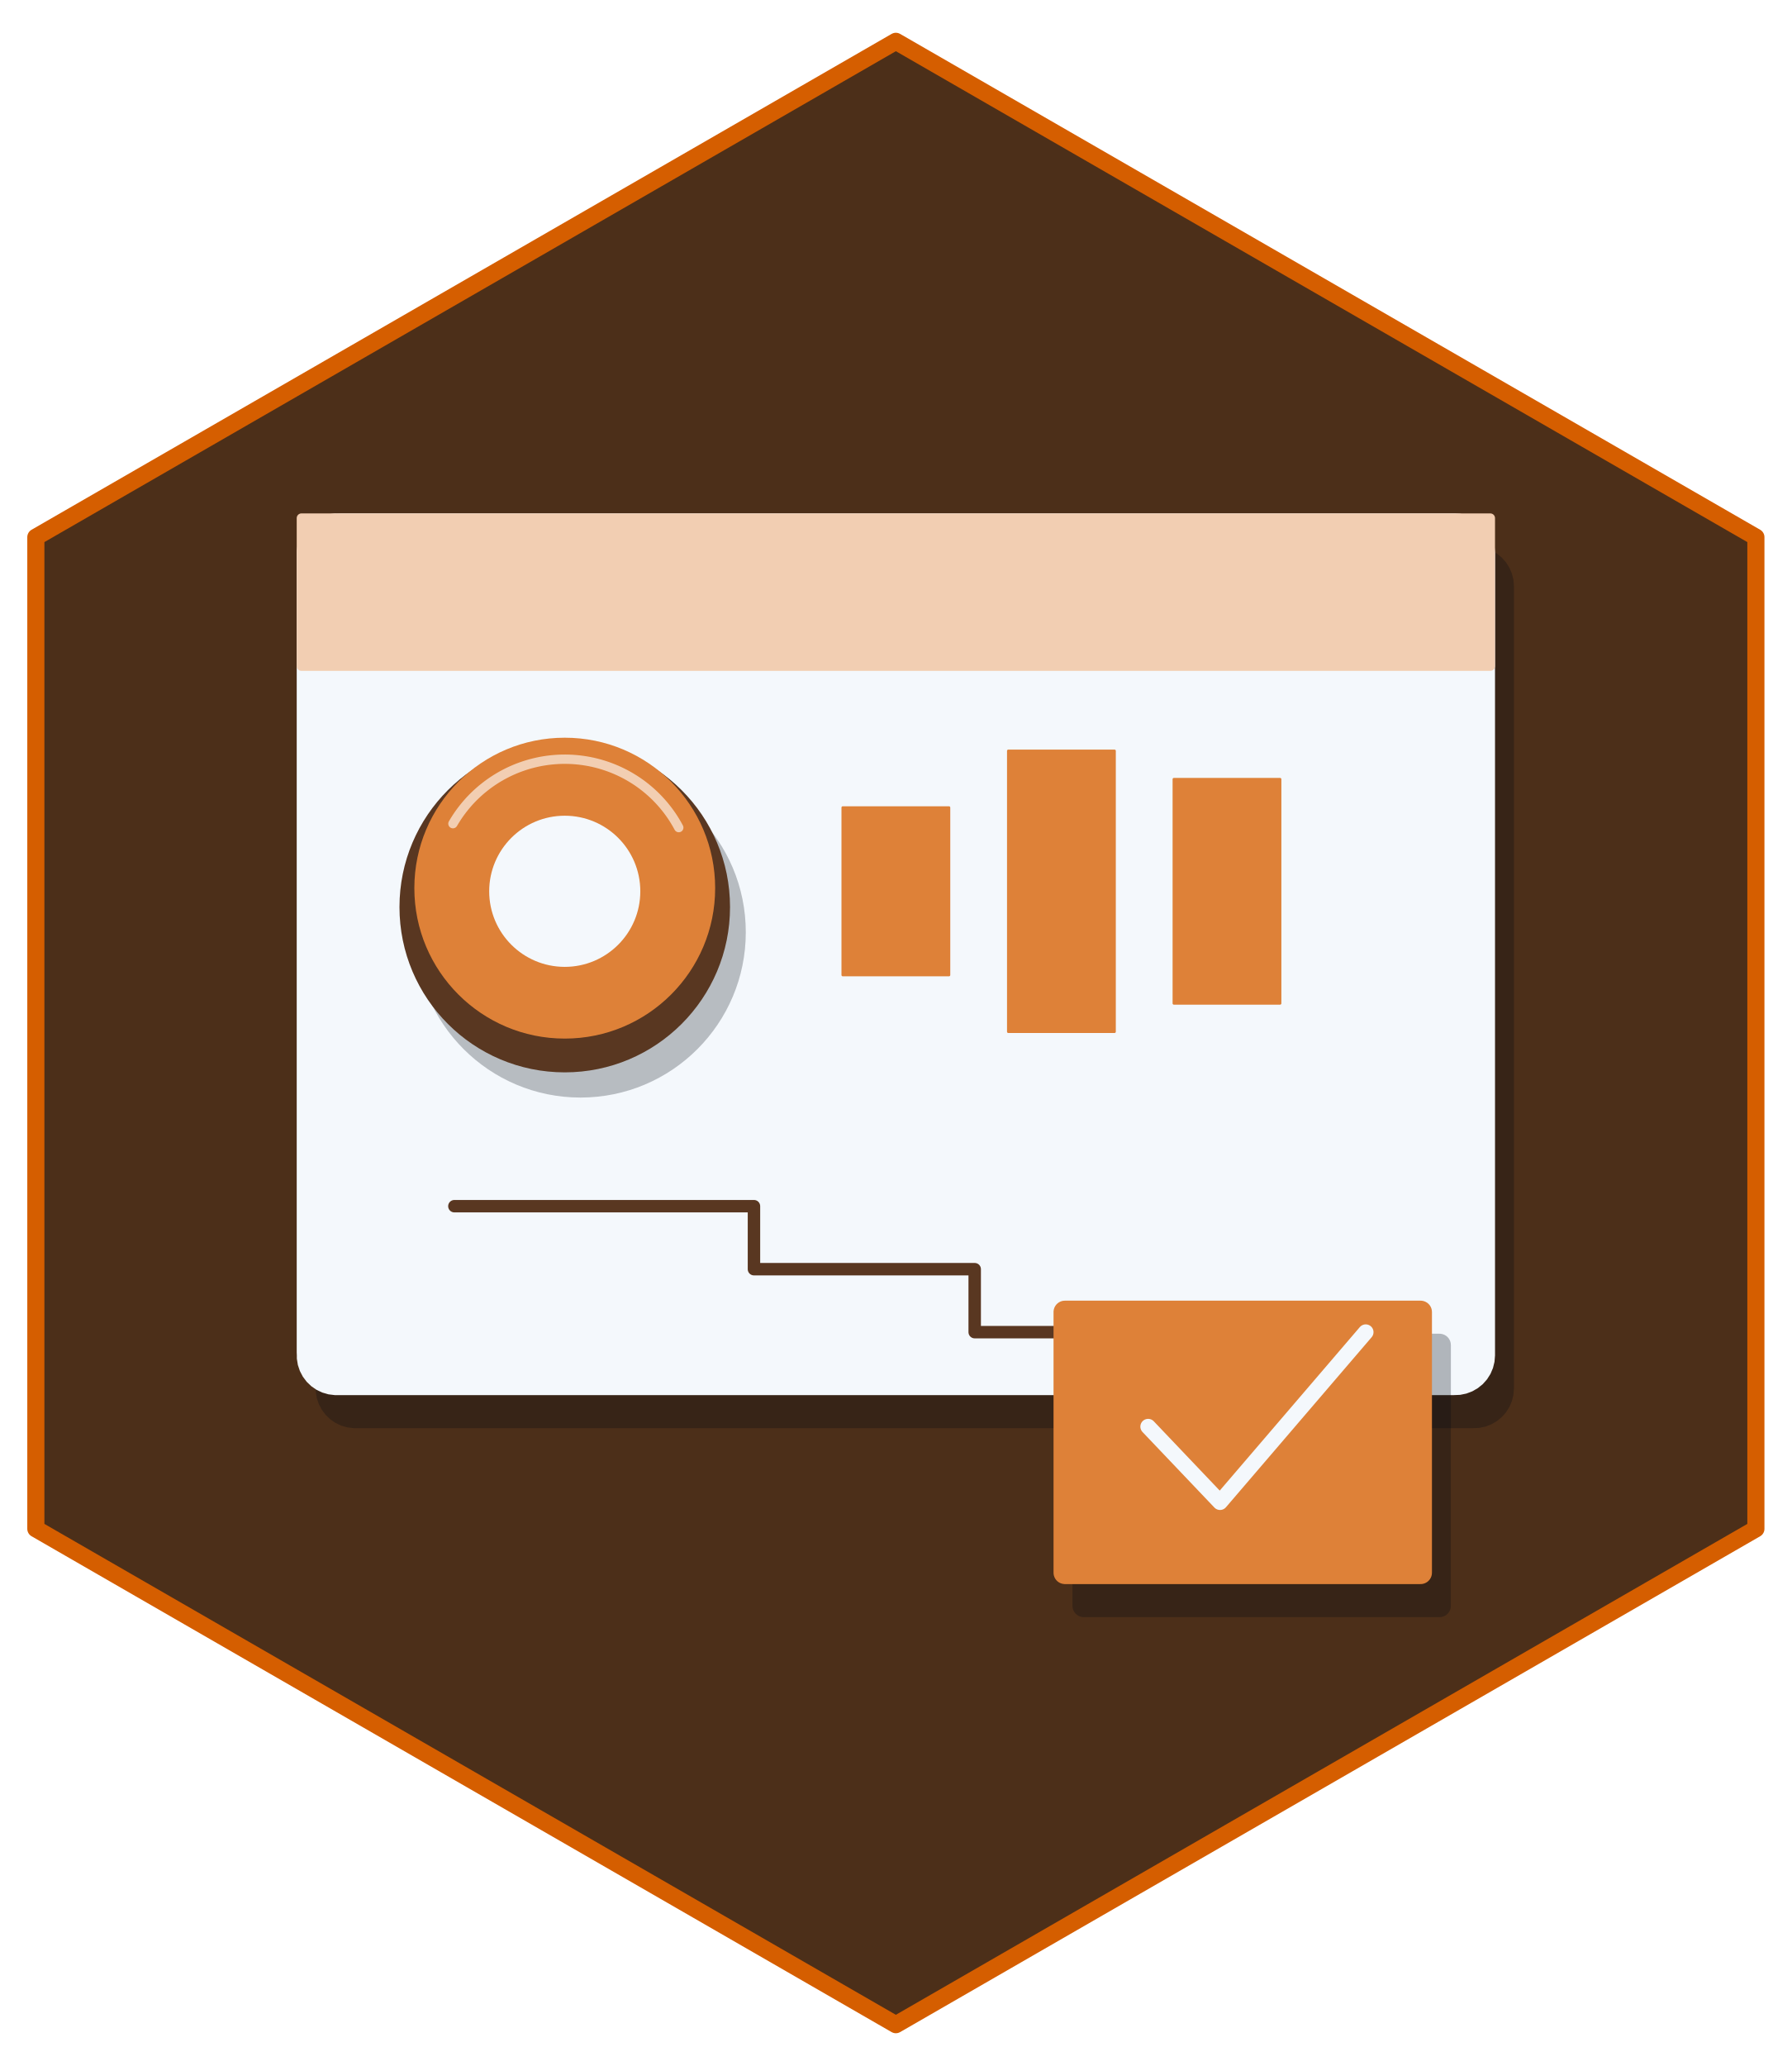
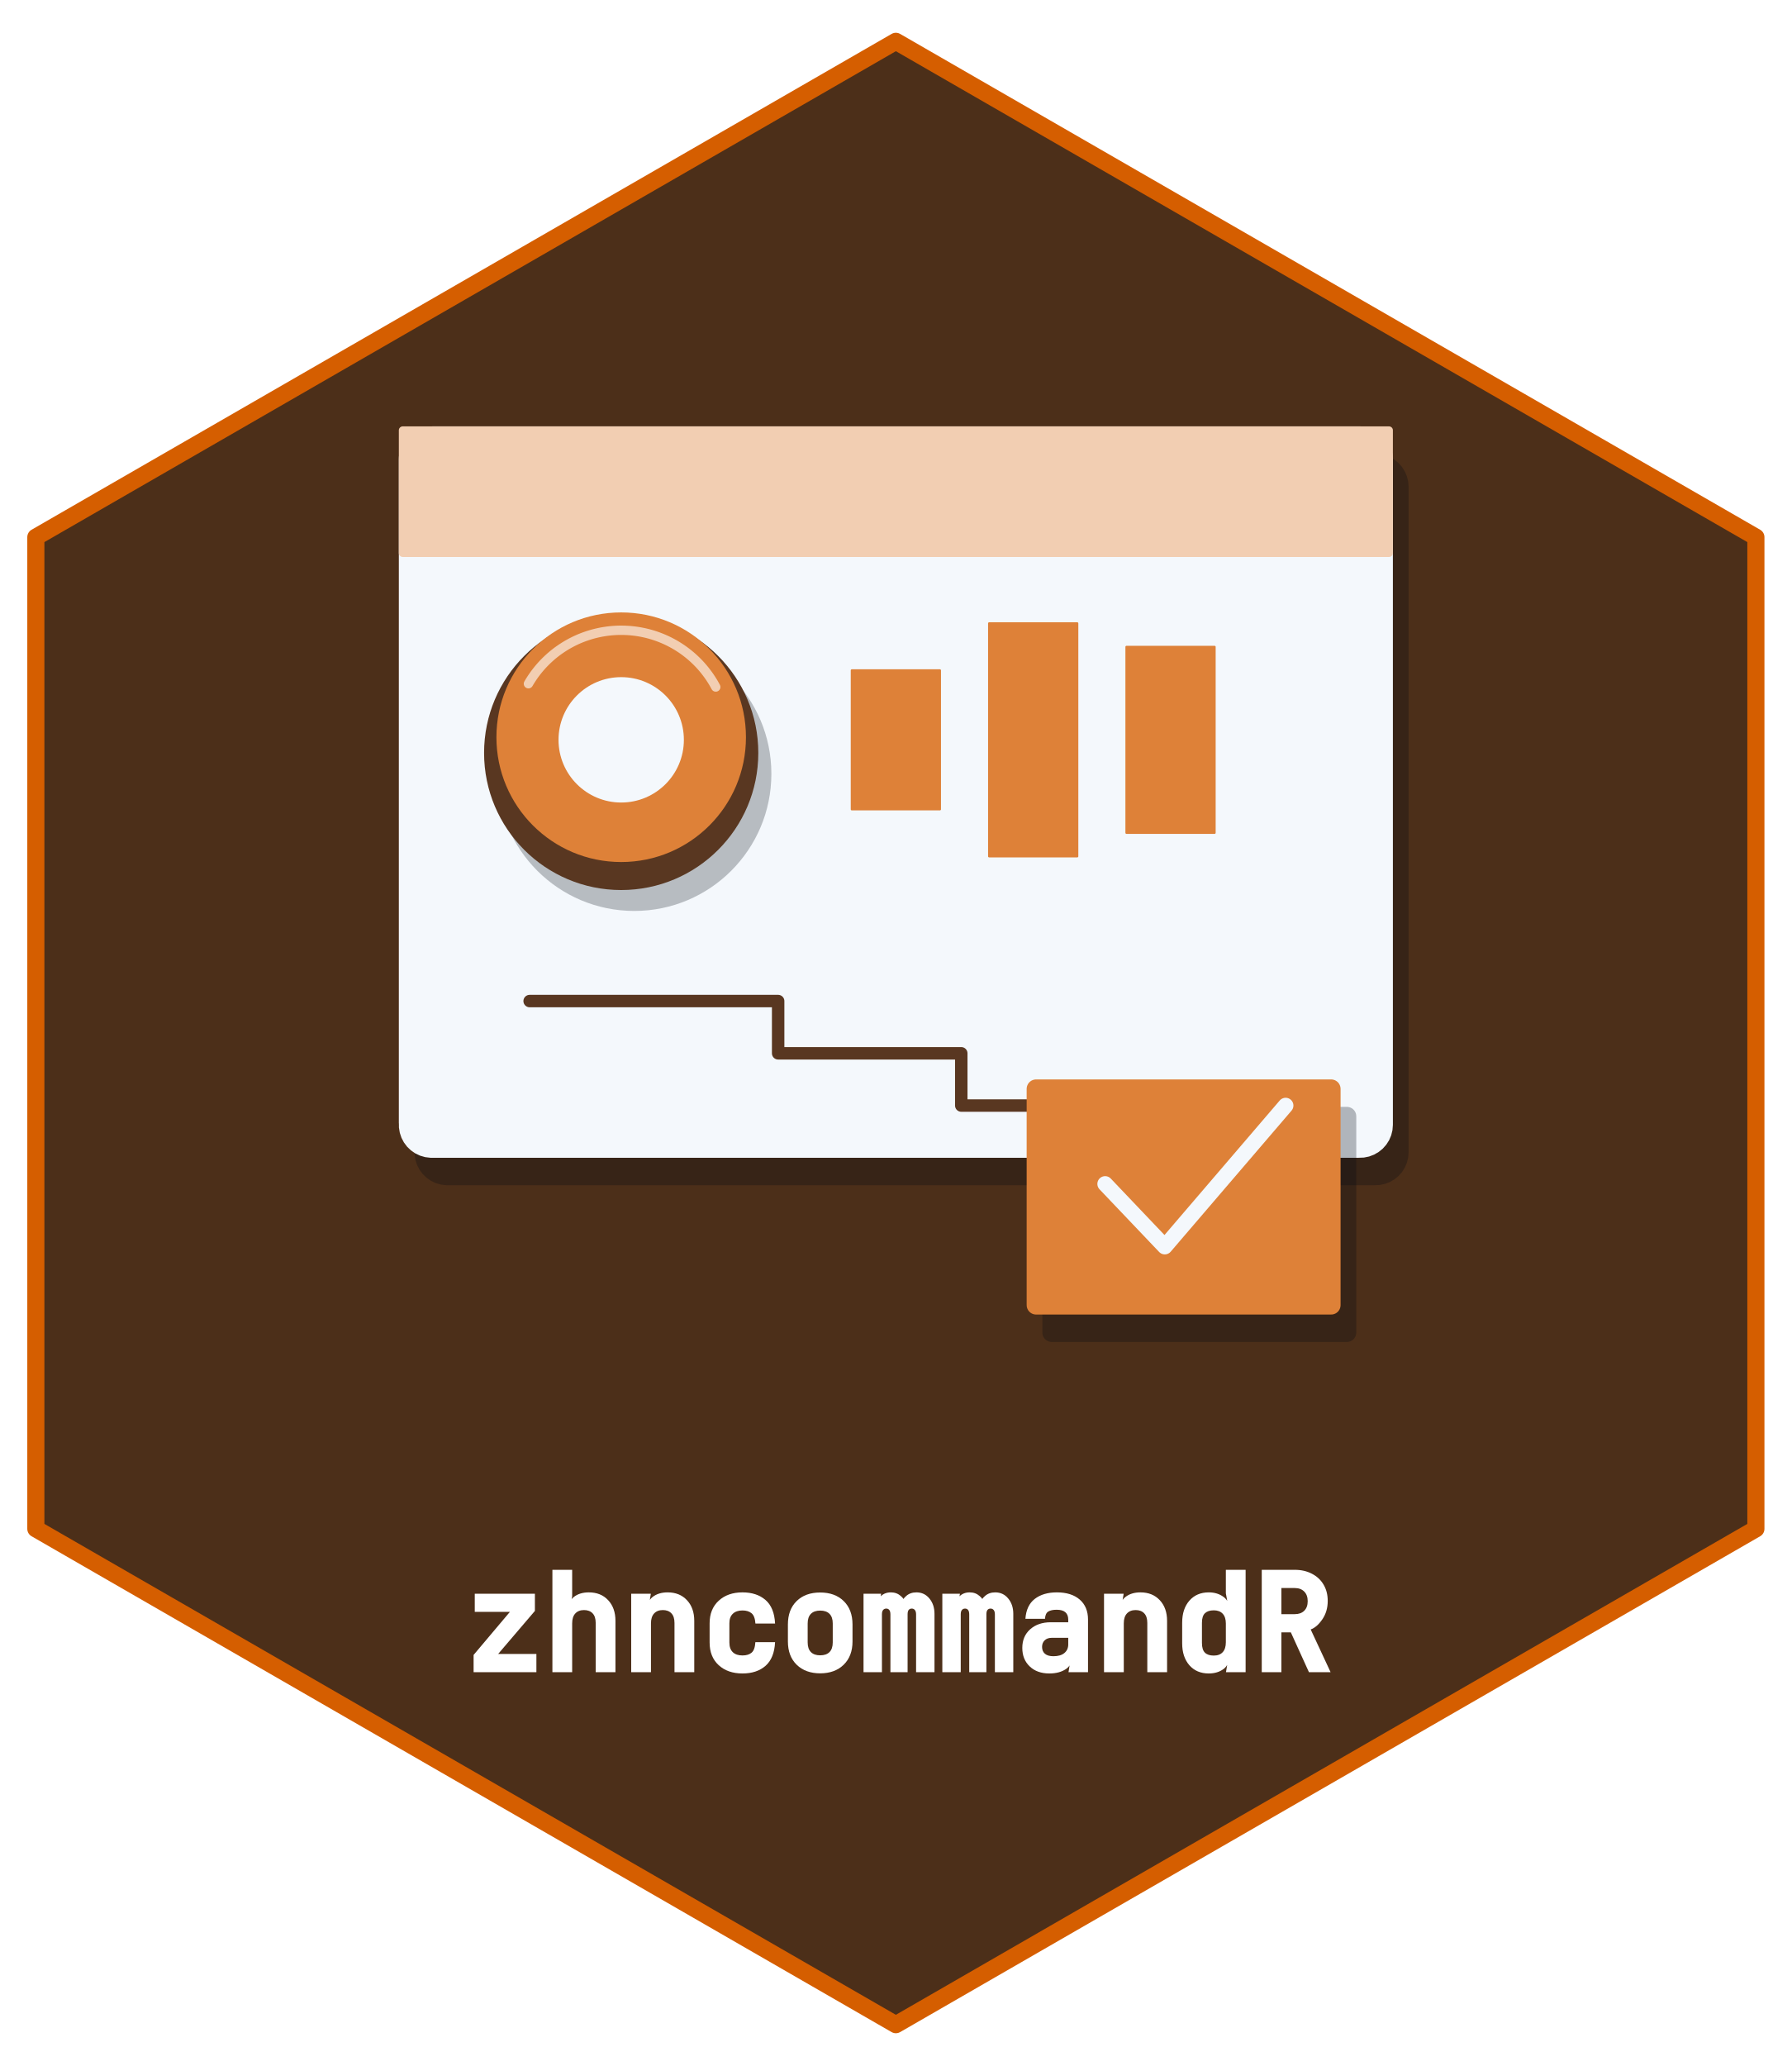
- <svg xmlns="http://www.w3.org/2000/svg" width="432pt" height="498pt" viewBox="0 0 432 498">
+ <svg xmlns="http://www.w3.org/2000/svg" xmlns:xlink="http://www.w3.org/1999/xlink" width="432" height="498" viewBox="0 0 432 498">
+   <defs>
+     <g>
+       <g id="glyph-0-0">
+         <path d="M 2.688 0 L 2.688 -4.156 L 11.438 -14.531 L 2.969 -14.531 L 2.969 -18.906 L 17.469 -18.906 L 17.469 -14.766 L 8.609 -4.391 L 17.828 -4.391 L 17.828 0 Z M 2.688 0 " />
+       </g>
+       <g id="glyph-0-1">
+         <path d="M 2.688 0 L 2.688 -24.672 L 7.453 -24.672 L 7.453 -18.25 L 6.766 -14.891 C 6.535 -16.285 6.891 -17.359 7.828 -18.109 C 8.773 -18.859 9.988 -19.234 11.469 -19.234 C 13.406 -19.234 14.957 -18.609 16.125 -17.359 C 17.301 -16.109 17.891 -14.445 17.891 -12.375 L 17.891 0 L 13.125 0 L 13.125 -11.891 C 13.125 -12.91 12.875 -13.676 12.375 -14.188 C 11.883 -14.707 11.195 -14.969 10.312 -14.969 C 9.414 -14.969 8.711 -14.691 8.203 -14.141 C 7.703 -13.598 7.453 -12.805 7.453 -11.766 L 7.453 0 Z M 2.688 0 " />
+       </g>
+       <g id="glyph-0-2">
+         <path d="M 2.688 0 L 2.688 -18.906 L 7.422 -18.906 L 6.766 -14.891 C 6.535 -16.285 6.891 -17.359 7.828 -18.109 C 8.773 -18.859 9.988 -19.234 11.469 -19.234 C 13.406 -19.234 14.957 -18.609 16.125 -17.359 C 17.301 -16.109 17.891 -14.445 17.891 -12.375 L 17.891 0 L 13.125 0 L 13.125 -11.859 C 13.125 -12.898 12.875 -13.676 12.375 -14.188 C 11.883 -14.707 11.195 -14.969 10.312 -14.969 C 9.414 -14.969 8.711 -14.691 8.203 -14.141 C 7.703 -13.598 7.453 -12.805 7.453 -11.766 L 7.453 0 Z M 2.688 0 " />
+       </g>
+       <g id="glyph-0-3">
+         <path d="M 10.516 0.312 C 8.148 0.312 6.238 -0.352 4.781 -1.688 C 3.32 -3.031 2.594 -4.852 2.594 -7.156 L 2.594 -11.766 C 2.594 -14.055 3.32 -15.875 4.781 -17.219 C 6.238 -18.562 8.148 -19.234 10.516 -19.234 C 12.816 -19.234 14.672 -18.617 16.078 -17.391 C 17.484 -16.172 18.25 -14.281 18.375 -11.719 L 13.641 -11.719 C 13.555 -12.938 13.242 -13.766 12.703 -14.203 C 12.172 -14.648 11.441 -14.875 10.516 -14.875 C 9.516 -14.875 8.738 -14.609 8.188 -14.078 C 7.633 -13.555 7.359 -12.797 7.359 -11.797 L 7.359 -7.156 C 7.359 -6.125 7.633 -5.344 8.188 -4.812 C 8.738 -4.289 9.516 -4.031 10.516 -4.031 C 11.461 -4.031 12.195 -4.254 12.719 -4.703 C 13.25 -5.148 13.551 -5.992 13.625 -7.234 L 18.375 -7.234 C 18.25 -4.672 17.484 -2.77 16.078 -1.531 C 14.672 -0.301 12.816 0.312 10.516 0.312 Z M 10.516 0.312 " />
+       </g>
+       <g id="glyph-0-4">
+         <path d="M 10.25 0.281 C 7.906 0.281 6.02 -0.406 4.594 -1.781 C 3.176 -3.164 2.469 -5.039 2.469 -7.406 L 2.469 -11.5 C 2.469 -13.883 3.172 -15.766 4.578 -17.141 C 5.984 -18.516 7.875 -19.203 10.25 -19.203 C 12.625 -19.203 14.516 -18.516 15.922 -17.141 C 17.336 -15.766 18.047 -13.883 18.047 -11.5 L 18.047 -7.406 C 18.047 -5.039 17.332 -3.164 15.906 -1.781 C 14.488 -0.406 12.602 0.281 10.25 0.281 Z M 10.25 -4.062 C 11.227 -4.062 11.977 -4.32 12.5 -4.844 C 13.02 -5.363 13.281 -6.145 13.281 -7.188 L 13.281 -11.734 C 13.281 -12.766 13.02 -13.539 12.5 -14.062 C 11.977 -14.582 11.227 -14.844 10.25 -14.844 C 9.281 -14.844 8.535 -14.582 8.016 -14.062 C 7.492 -13.539 7.234 -12.766 7.234 -11.734 L 7.234 -7.188 C 7.234 -6.145 7.492 -5.363 8.016 -4.844 C 8.535 -4.32 9.281 -4.062 10.25 -4.062 Z M 10.25 -4.062 " />
+       </g>
+       <g id="glyph-0-5">
+         <path d="M 1.703 0 L 1.703 -18.906 L 5.953 -18.906 L 5.359 -15.859 L 5.297 -15.859 C 5.004 -16.859 5.188 -17.672 5.844 -18.297 C 6.5 -18.922 7.316 -19.234 8.297 -19.234 C 9.234 -19.234 10.031 -18.941 10.688 -18.359 C 11.344 -17.785 11.562 -17.395 11.344 -17.188 C 11.102 -17.375 11.312 -17.758 11.969 -18.344 C 12.625 -18.938 13.453 -19.234 14.453 -19.234 C 15.742 -19.234 16.789 -18.738 17.594 -17.75 C 18.406 -16.77 18.812 -15.539 18.812 -14.062 L 18.812 0 L 14.375 0 L 14.375 -13.906 C 14.375 -14.383 14.281 -14.738 14.094 -14.969 C 13.906 -15.207 13.648 -15.328 13.328 -15.328 C 13.004 -15.328 12.754 -15.211 12.578 -14.984 C 12.41 -14.766 12.328 -14.414 12.328 -13.938 L 12.328 0 L 8.188 0 L 8.188 -13.906 C 8.188 -14.395 8.098 -14.754 7.922 -14.984 C 7.742 -15.211 7.5 -15.328 7.188 -15.328 C 6.863 -15.328 6.609 -15.211 6.422 -14.984 C 6.234 -14.766 6.141 -14.414 6.141 -13.938 L 6.141 0 Z M 1.703 0 " />
+       </g>
+       <g id="glyph-0-6">
+         <path d="M 8.5 0.312 C 6.531 0.312 4.953 -0.254 3.766 -1.391 C 2.578 -2.523 1.984 -4.008 1.984 -5.844 C 1.984 -7.707 2.613 -9.203 3.875 -10.328 C 5.145 -11.461 6.801 -12.031 8.844 -12.031 L 13.062 -12.031 L 13.062 -12.656 C 13.062 -14.25 12.133 -15.047 10.281 -15.047 C 9.383 -15.047 8.703 -14.898 8.234 -14.609 C 7.766 -14.316 7.504 -13.734 7.453 -12.859 L 2.734 -12.859 C 2.879 -15.004 3.629 -16.602 4.984 -17.656 C 6.348 -18.707 8.125 -19.234 10.312 -19.234 C 12.656 -19.234 14.492 -18.656 15.828 -17.5 C 17.16 -16.344 17.828 -14.738 17.828 -12.688 L 17.828 0 L 13.125 0 L 13.75 -3.922 L 13.781 -3.922 C 14.008 -2.555 13.598 -1.508 12.547 -0.781 C 11.492 -0.051 10.145 0.312 8.5 0.312 Z M 9.484 -3.844 C 10.629 -3.844 11.508 -4.098 12.125 -4.609 C 12.75 -5.129 13.062 -5.816 13.062 -6.672 L 13.062 -8.281 L 9.109 -8.281 C 8.367 -8.281 7.789 -8.078 7.375 -7.672 C 6.957 -7.266 6.75 -6.738 6.75 -6.094 C 6.75 -5.395 6.977 -4.844 7.438 -4.438 C 7.906 -4.039 8.586 -3.844 9.484 -3.844 Z M 9.484 -3.844 " />
+       </g>
+       <g id="glyph-0-7">
+         <path d="M 8.938 0.312 C 6.988 0.312 5.43 -0.348 4.266 -1.672 C 3.109 -3.004 2.531 -4.766 2.531 -6.953 L 2.531 -11.922 C 2.531 -14.141 3.109 -15.91 4.266 -17.234 C 5.43 -18.566 6.988 -19.234 8.938 -19.234 C 10.344 -19.234 11.539 -18.863 12.531 -18.125 C 13.52 -17.395 13.945 -16.328 13.812 -14.922 L 13.062 -19 L 13.062 -24.672 L 17.828 -24.672 L 17.828 0 L 13.094 0 L 13.75 -3.984 C 13.906 -2.578 13.5 -1.508 12.531 -0.781 C 11.562 -0.051 10.363 0.312 8.938 0.312 Z M 10.156 -4 C 11.082 -4 11.797 -4.27 12.297 -4.812 C 12.805 -5.352 13.062 -6.156 13.062 -7.219 L 13.062 -11.734 C 13.062 -12.766 12.805 -13.551 12.297 -14.094 C 11.797 -14.633 11.082 -14.906 10.156 -14.906 C 9.227 -14.906 8.52 -14.676 8.031 -14.219 C 7.539 -13.758 7.297 -12.984 7.297 -11.891 L 7.297 -7.062 C 7.297 -5.945 7.539 -5.156 8.031 -4.688 C 8.52 -4.227 9.227 -4 10.156 -4 Z M 10.156 -4 " />
+       </g>
+       <g id="glyph-0-8">
+         <path d="M 2.719 0 L 2.719 -24.672 L 10.672 -24.672 C 12.223 -24.672 13.598 -24.359 14.797 -23.734 C 16.004 -23.117 16.941 -22.25 17.609 -21.125 C 18.285 -20 18.625 -18.68 18.625 -17.172 C 18.625 -15.473 18.188 -13.988 17.312 -12.719 C 16.445 -11.457 15.516 -10.648 14.516 -10.297 L 19.312 0 L 14.094 0 L 9.734 -9.594 L 7.453 -9.594 L 7.453 0 Z M 7.453 -13.984 L 10.672 -13.984 C 11.648 -13.984 12.414 -14.258 12.969 -14.812 C 13.52 -15.363 13.797 -16.129 13.797 -17.109 C 13.797 -18.098 13.516 -18.875 12.953 -19.438 C 12.391 -20 11.629 -20.281 10.672 -20.281 L 7.453 -20.281 Z M 7.453 -13.984 " />
+       </g>
+     </g>
+   </defs>
  <path fill-rule="nonzero" fill="rgb(29.804%, 18.431%, 9.804%)" fill-opacity="1" stroke-width="4.125" stroke-linecap="round" stroke-linejoin="round" stroke="rgb(83.529%, 36.863%, 0%)" stroke-opacity="1" stroke-miterlimit="10" d="M 216 9.961 L 423.359 129.48 L 423.359 368.52 L 216 488.039 L 8.641 368.52 L 8.641 129.48 Z M 216 9.961 " />
-   <path fill-rule="nonzero" fill="rgb(1.176%, 3.922%, 7.059%)" fill-opacity="0.278" d="M 85.664 344.262 L 355.457 344.262 L 355.074 344.254 L 356.613 344.191 L 358.121 343.883 L 359.559 343.336 L 360.891 342.566 L 362.082 341.594 L 363.105 340.441 L 363.926 339.141 L 364.531 337.727 L 364.898 336.23 L 365.023 334.695 L 365.023 141.289 L 364.898 139.758 L 364.531 138.262 L 363.926 136.844 L 363.105 135.543 L 362.082 134.395 L 360.891 133.418 L 359.559 132.648 L 358.121 132.105 L 356.613 131.797 L 355.457 131.727 L 85.664 131.727 L 86.816 131.797 L 85.281 131.734 L 83.754 131.918 L 82.273 132.348 L 80.883 133.008 L 79.617 133.883 L 78.508 134.949 L 77.582 136.18 L 76.867 137.543 L 76.379 139 L 76.133 140.52 L 76.102 141.289 L 76.102 334.695 L 76.133 333.926 L 76.133 335.465 L 76.379 336.984 L 76.867 338.445 L 77.582 339.809 L 78.508 341.039 L 79.617 342.105 L 80.883 342.98 L 82.273 343.641 L 83.754 344.066 L 85.281 344.254 Z M 85.664 344.262 " />
-   <path fill-rule="nonzero" fill="rgb(95.686%, 97.255%, 98.824%)" fill-opacity="1" d="M 81.102 336.293 L 350.898 336.293 L 350.512 336.285 L 352.051 336.223 L 353.559 335.914 L 354.996 335.367 L 356.328 334.598 L 357.523 333.625 L 358.543 332.473 L 359.367 331.172 L 359.969 329.754 L 360.336 328.262 L 360.461 326.727 L 360.461 133.32 L 360.336 131.785 L 359.969 130.293 L 359.367 128.875 L 358.543 127.574 L 357.523 126.422 L 356.328 125.449 L 354.996 124.68 L 353.559 124.133 L 352.051 123.824 L 350.898 123.758 L 81.102 123.758 L 82.258 123.824 L 80.719 123.766 L 79.191 123.949 L 77.711 124.379 L 76.32 125.039 L 75.055 125.91 L 73.945 126.977 L 73.02 128.207 L 72.305 129.57 L 71.816 131.031 L 71.57 132.551 L 71.539 133.32 L 71.539 326.727 L 71.57 325.957 L 71.57 327.496 L 71.816 329.016 L 72.305 330.477 L 73.02 331.84 L 73.945 333.07 L 75.055 334.137 L 76.32 335.012 L 77.711 335.668 L 79.191 336.098 L 80.719 336.285 Z M 81.102 336.293 " />
-   <path fill-rule="nonzero" fill="rgb(94.902%, 80.784%, 69.804%)" fill-opacity="1" d="M 72.68 161.707 L 359.32 161.707 L 359.277 161.707 L 359.461 161.699 L 359.641 161.664 L 359.809 161.598 L 359.969 161.508 L 360.109 161.391 L 360.234 161.254 L 360.332 161.098 L 360.402 160.93 L 360.445 160.754 L 360.461 160.57 L 360.461 124.895 L 360.445 124.711 L 360.402 124.535 L 360.332 124.367 L 360.234 124.211 L 360.109 124.074 L 359.969 123.957 L 359.809 123.867 L 359.641 123.801 L 359.461 123.766 L 359.32 123.758 L 72.68 123.758 L 72.816 123.766 L 72.633 123.758 L 72.449 123.777 L 72.273 123.832 L 72.109 123.91 L 71.957 124.012 L 71.824 124.141 L 71.715 124.285 L 71.629 124.449 L 71.574 124.621 L 71.543 124.805 L 71.539 124.895 L 71.539 160.57 L 71.543 160.48 L 71.543 160.66 L 71.574 160.844 L 71.629 161.016 L 71.715 161.18 L 71.824 161.324 L 71.957 161.453 L 72.109 161.555 L 72.273 161.637 L 72.449 161.688 L 72.633 161.707 Z M 72.68 161.707 " />
-   <path fill-rule="nonzero" fill="rgb(1.176%, 3.922%, 7.059%)" fill-opacity="0.251" d="M 179.816 224.711 C 179.816 246.719 161.977 264.562 139.969 264.562 C 117.961 264.562 100.117 246.719 100.117 224.711 C 100.117 202.703 117.961 184.859 139.969 184.859 C 161.977 184.859 179.816 202.703 179.816 224.711 " />
-   <path fill-rule="nonzero" fill="rgb(34.902%, 21.569%, 12.941%)" fill-opacity="1" d="M 176.016 218.637 C 176.016 240.648 158.176 258.488 136.168 258.488 C 114.156 258.488 96.316 240.648 96.316 218.637 C 96.316 196.629 114.156 178.789 136.168 178.789 C 158.176 178.789 176.016 196.629 176.016 218.637 " />
-   <path fill-rule="nonzero" fill="rgb(87.059%, 50.588%, 21.961%)" fill-opacity="1" d="M 172.43 214.082 C 172.43 234.113 156.195 250.348 136.168 250.348 C 116.137 250.348 99.902 234.113 99.902 214.082 C 99.902 194.055 116.137 177.82 136.168 177.82 C 156.195 177.82 172.43 194.055 172.43 214.082 " />
-   <path fill="none" stroke-width="2.25" stroke-linecap="round" stroke-linejoin="round" stroke="rgb(94.902%, 80.784%, 69.804%)" stroke-opacity="1" stroke-miterlimit="10" d="M 163.656 199.492 L 163.254 198.758 L 162.828 198.035 L 162.387 197.32 L 161.926 196.621 L 161.445 195.938 L 160.945 195.262 L 160.426 194.602 L 159.895 193.957 L 159.34 193.324 L 158.773 192.711 L 158.188 192.109 L 157.586 191.523 L 156.969 190.957 L 156.336 190.406 L 155.691 189.871 L 155.031 189.355 L 154.355 188.855 L 153.668 188.375 L 152.969 187.914 L 152.254 187.473 L 151.531 187.047 L 150.797 186.645 L 150.051 186.262 L 149.293 185.898 L 148.527 185.555 L 147.754 185.234 L 146.969 184.93 L 146.18 184.652 L 145.383 184.395 L 144.578 184.156 L 143.766 183.941 L 142.949 183.746 L 142.129 183.574 L 141.301 183.426 L 140.473 183.301 L 139.641 183.195 L 138.805 183.113 L 137.969 183.051 L 137.129 183.016 L 136.289 183 L 135.449 183.008 L 134.613 183.039 L 133.773 183.094 L 132.938 183.168 L 132.105 183.266 L 131.277 183.387 L 130.449 183.527 L 129.625 183.695 L 128.809 183.883 L 127.996 184.09 L 127.188 184.32 L 126.387 184.574 L 125.594 184.848 L 124.809 185.141 L 124.031 185.457 L 123.266 185.793 L 122.504 186.152 L 121.758 186.531 L 121.02 186.926 L 120.289 187.344 L 119.574 187.781 L 118.871 188.238 L 118.18 188.711 L 117.5 189.207 L 116.836 189.719 L 116.184 190.246 L 115.547 190.793 L 114.926 191.355 L 114.32 191.934 L 113.73 192.531 L 113.156 193.141 L 112.602 193.77 L 112.062 194.41 L 111.539 195.066 L 111.035 195.734 L 110.547 196.418 L 110.082 197.113 L 109.633 197.82 L 109.203 198.543 " />
-   <path fill-rule="nonzero" fill="rgb(95.686%, 97.255%, 98.824%)" fill-opacity="1" d="M 154.383 214.844 C 154.383 224.902 146.227 233.059 136.168 233.059 C 126.105 233.059 117.949 224.902 117.949 214.844 C 117.949 204.781 126.105 196.625 136.168 196.625 C 146.227 196.625 154.383 204.781 154.383 214.844 " />
-   <path fill-rule="nonzero" fill="rgb(87.059%, 50.588%, 21.961%)" fill-opacity="1" d="M 203.199 235.336 L 228.801 235.336 L 228.789 235.336 L 228.84 235.336 L 228.887 235.324 L 228.938 235.305 L 228.98 235.281 L 229.02 235.25 L 229.051 235.211 L 229.078 235.168 L 229.098 235.121 L 229.113 235.074 L 229.117 235.023 L 229.117 194.664 L 229.113 194.613 L 229.098 194.562 L 229.078 194.516 L 229.051 194.473 L 229.02 194.438 L 228.98 194.402 L 228.938 194.379 L 228.887 194.359 L 228.84 194.352 L 228.801 194.348 L 203.199 194.348 L 203.238 194.352 L 203.188 194.348 L 203.137 194.355 L 203.086 194.367 L 203.043 194.391 L 203 194.418 L 202.965 194.453 L 202.934 194.496 L 202.91 194.539 L 202.895 194.586 L 202.887 194.637 L 202.883 194.664 L 202.883 235.023 L 202.887 234.996 L 202.887 235.047 L 202.895 235.098 L 202.91 235.145 L 202.934 235.191 L 202.965 235.23 L 203 235.266 L 203.043 235.293 L 203.086 235.316 L 203.137 235.332 L 203.188 235.336 Z M 203.199 235.336 " />
-   <path fill-rule="nonzero" fill="rgb(87.059%, 50.588%, 21.961%)" fill-opacity="1" d="M 243.117 249 L 268.719 249 L 268.703 249 L 268.754 248.996 L 268.805 248.988 L 268.852 248.969 L 268.895 248.945 L 268.938 248.914 L 268.969 248.875 L 268.996 248.832 L 269.016 248.785 L 269.027 248.734 L 269.031 248.684 L 269.031 181 L 269.027 180.949 L 269.016 180.898 L 268.996 180.855 L 268.969 180.812 L 268.938 180.773 L 268.895 180.742 L 268.852 180.715 L 268.805 180.699 L 268.754 180.688 L 268.719 180.684 L 243.117 180.684 L 243.152 180.688 L 243.102 180.684 L 243.055 180.691 L 243.004 180.707 L 242.957 180.727 L 242.918 180.758 L 242.879 180.793 L 242.852 180.832 L 242.828 180.875 L 242.809 180.926 L 242.801 180.973 L 242.801 248.684 L 242.801 248.66 L 242.801 248.711 L 242.809 248.762 L 242.828 248.809 L 242.852 248.852 L 242.879 248.895 L 242.918 248.93 L 242.957 248.957 L 243.004 248.98 L 243.055 248.992 L 243.102 249 Z M 243.117 249 " />
-   <path fill-rule="nonzero" fill="rgb(87.059%, 50.588%, 21.961%)" fill-opacity="1" d="M 283.031 242.168 L 308.633 242.168 L 308.621 242.168 L 308.672 242.168 L 308.723 242.156 L 308.77 242.137 L 308.812 242.113 L 308.852 242.082 L 308.887 242.043 L 308.914 242 L 308.934 241.953 L 308.945 241.902 L 308.949 241.855 L 308.949 187.832 L 308.945 187.781 L 308.934 187.73 L 308.914 187.684 L 308.887 187.641 L 308.852 187.605 L 308.812 187.574 L 308.77 187.547 L 308.723 187.527 L 308.672 187.52 L 308.633 187.516 L 283.031 187.516 L 283.07 187.52 L 283.02 187.516 L 282.969 187.523 L 282.922 187.535 L 282.875 187.559 L 282.832 187.586 L 282.797 187.621 L 282.766 187.664 L 282.742 187.707 L 282.727 187.758 L 282.719 187.805 L 282.719 241.855 L 282.719 241.828 L 282.719 241.879 L 282.727 241.93 L 282.742 241.977 L 282.766 242.023 L 282.797 242.062 L 282.832 242.098 L 282.875 242.125 L 282.922 242.148 L 282.969 242.164 L 283.02 242.168 Z M 283.031 242.168 " />
-   <path fill="none" stroke-width="3" stroke-linecap="round" stroke-linejoin="round" stroke="rgb(34.902%, 21.569%, 12.941%)" stroke-opacity="1" stroke-miterlimit="10" d="M 109.555 290.746 L 181.785 290.746 L 181.785 305.93 L 235.008 305.93 L 235.008 321.109 L 307.238 321.109 " />
-   <path fill-rule="nonzero" fill="rgb(1.176%, 3.922%, 7.059%)" fill-opacity="0.278" d="M 261.309 389.805 L 347.082 389.805 L 346.973 389.801 L 347.414 389.785 L 347.844 389.695 L 348.254 389.539 L 348.637 389.32 L 348.977 389.043 L 349.27 388.715 L 349.504 388.344 L 349.676 387.938 L 349.781 387.512 L 349.816 387.07 L 349.816 324.223 L 349.781 323.785 L 349.676 323.355 L 349.504 322.953 L 349.27 322.582 L 348.977 322.25 L 348.637 321.973 L 348.254 321.754 L 347.844 321.598 L 347.414 321.508 L 347.082 321.488 L 261.309 321.488 L 261.641 321.508 L 261.199 321.492 L 260.766 321.543 L 260.34 321.668 L 259.945 321.855 L 259.582 322.105 L 259.266 322.41 L 259 322.762 L 258.797 323.152 L 258.656 323.566 L 258.586 324.004 L 258.578 324.223 L 258.578 387.07 L 258.586 386.852 L 258.586 387.293 L 258.656 387.727 L 258.797 388.145 L 259 388.531 L 259.266 388.883 L 259.582 389.188 L 259.945 389.438 L 260.34 389.625 L 260.766 389.75 L 261.199 389.801 Z M 261.309 389.805 " />
-   <path fill-rule="nonzero" fill="rgb(87.059%, 50.588%, 21.961%)" fill-opacity="1" d="M 256.75 381.836 L 342.523 381.836 L 342.41 381.832 L 342.852 381.816 L 343.281 381.727 L 343.691 381.57 L 344.074 381.352 L 344.414 381.074 L 344.707 380.742 L 344.941 380.371 L 345.113 379.969 L 345.219 379.539 L 345.254 379.102 L 345.254 316.254 L 345.219 315.812 L 345.113 315.387 L 344.941 314.98 L 344.707 314.609 L 344.414 314.281 L 344.074 314.004 L 343.691 313.785 L 343.281 313.629 L 342.852 313.539 L 342.523 313.52 L 256.75 313.52 L 257.078 313.539 L 256.637 313.523 L 256.203 313.574 L 255.781 313.695 L 255.383 313.887 L 255.02 314.137 L 254.703 314.441 L 254.438 314.793 L 254.234 315.18 L 254.094 315.598 L 254.023 316.031 L 254.016 316.254 L 254.016 379.102 L 254.023 378.883 L 254.023 379.32 L 254.094 379.754 L 254.234 380.172 L 254.438 380.562 L 254.703 380.914 L 255.02 381.219 L 255.383 381.469 L 255.781 381.656 L 256.203 381.777 L 256.637 381.832 Z M 256.75 381.836 " />
-   <path fill="none" stroke-width="3.75" stroke-linecap="round" stroke-linejoin="round" stroke="rgb(95.686%, 97.255%, 98.824%)" stroke-opacity="1" stroke-miterlimit="10" d="M 276.824 343.883 L 294.16 362.098 L 329.289 321.109 " />
+   <path fill-rule="nonzero" fill="rgb(1.176%, 3.922%, 7.059%)" fill-opacity="0.278" d="M 107.883 285.695 L 331.688 285.695 L 331.367 285.688 L 332.645 285.637 L 333.895 285.379 L 335.09 284.926 L 336.195 284.289 L 337.184 283.48 L 338.031 282.527 L 338.711 281.445 L 339.211 280.273 L 339.52 279.031 L 339.621 277.758 L 339.621 117.32 L 339.52 116.047 L 339.211 114.809 L 338.711 113.633 L 338.031 112.555 L 337.184 111.598 L 336.195 110.789 L 335.09 110.152 L 333.895 109.699 L 332.645 109.445 L 331.688 109.387 L 107.883 109.387 L 108.836 109.445 L 107.562 109.391 L 106.293 109.547 L 105.066 109.902 L 103.914 110.449 L 102.863 111.176 L 101.941 112.059 L 101.176 113.078 L 100.582 114.211 L 100.18 115.422 L 99.973 116.68 L 99.949 117.32 L 99.949 277.758 L 99.973 277.121 L 99.973 278.398 L 100.18 279.66 L 100.582 280.871 L 101.176 282 L 101.941 283.02 L 102.863 283.906 L 103.914 284.629 L 105.066 285.18 L 106.293 285.535 L 107.562 285.688 Z M 107.883 285.695 " />
+   <path fill-rule="nonzero" fill="rgb(95.686%, 97.255%, 98.824%)" fill-opacity="1" d="M 104.098 279.082 L 327.902 279.082 L 327.582 279.074 L 328.859 279.023 L 330.109 278.77 L 331.305 278.316 L 332.41 277.676 L 333.398 276.871 L 334.246 275.914 L 334.93 274.836 L 335.43 273.66 L 335.734 272.422 L 335.836 271.148 L 335.836 110.707 L 335.734 109.438 L 335.43 108.195 L 334.93 107.02 L 334.246 105.941 L 333.398 104.988 L 332.41 104.18 L 331.305 103.539 L 330.109 103.086 L 328.859 102.832 L 327.902 102.773 L 104.098 102.773 L 105.055 102.832 L 103.777 102.781 L 102.512 102.934 L 101.285 103.289 L 100.129 103.836 L 99.078 104.562 L 98.16 105.445 L 97.391 106.469 L 96.797 107.598 L 96.395 108.809 L 96.188 110.07 L 96.164 110.707 L 96.164 271.148 L 96.188 270.512 L 96.188 271.785 L 96.395 273.047 L 96.797 274.258 L 97.391 275.387 L 98.16 276.41 L 99.078 277.293 L 100.129 278.02 L 101.285 278.566 L 102.512 278.922 L 103.777 279.074 Z M 104.098 279.082 " />
+   <path fill-rule="nonzero" fill="rgb(94.902%, 80.784%, 69.804%)" fill-opacity="1" d="M 97.109 134.258 L 334.891 134.258 L 334.855 134.258 L 335.008 134.25 L 335.156 134.219 L 335.297 134.168 L 335.43 134.09 L 335.547 133.996 L 335.648 133.883 L 335.73 133.754 L 335.789 133.613 L 335.824 133.465 L 335.836 133.312 L 335.836 103.719 L 335.824 103.566 L 335.789 103.418 L 335.73 103.281 L 335.648 103.152 L 335.547 103.039 L 335.43 102.941 L 335.297 102.867 L 335.156 102.812 L 335.008 102.781 L 334.891 102.773 L 97.109 102.773 L 97.223 102.781 L 97.07 102.773 L 96.918 102.793 L 96.773 102.836 L 96.637 102.902 L 96.512 102.988 L 96.402 103.094 L 96.309 103.215 L 96.238 103.348 L 96.191 103.492 L 96.168 103.645 L 96.164 103.719 L 96.164 133.312 L 96.168 133.238 L 96.168 133.391 L 96.191 133.539 L 96.238 133.684 L 96.309 133.816 L 96.402 133.941 L 96.512 134.047 L 96.637 134.133 L 96.773 134.195 L 96.918 134.238 L 97.07 134.258 Z M 97.109 134.258 " />
+   <path fill-rule="nonzero" fill="rgb(1.176%, 3.922%, 7.059%)" fill-opacity="0.251" d="M 185.984 186.52 C 185.984 204.777 171.184 219.578 152.93 219.578 C 134.672 219.578 119.871 204.777 119.871 186.52 C 119.871 168.262 134.672 153.465 152.93 153.465 C 171.184 153.465 185.984 168.262 185.984 186.52 " />
+   <path fill-rule="nonzero" fill="rgb(34.902%, 21.569%, 12.941%)" fill-opacity="1" d="M 182.832 181.484 C 182.832 199.742 168.031 214.539 149.773 214.539 C 131.516 214.539 116.715 199.742 116.715 181.484 C 116.715 163.227 131.516 148.426 149.773 148.426 C 168.031 148.426 182.832 163.227 182.832 181.484 " />
+   <path fill-rule="nonzero" fill="rgb(87.059%, 50.588%, 21.961%)" fill-opacity="1" d="M 179.855 177.707 C 179.855 194.32 166.387 207.789 149.773 207.789 C 133.16 207.789 119.691 194.32 119.691 177.707 C 119.691 161.09 133.16 147.621 149.773 147.621 C 166.387 147.621 179.855 161.09 179.855 177.707 " />
+   <path fill="none" stroke-width="2.25" stroke-linecap="round" stroke-linejoin="round" stroke="rgb(94.902%, 80.784%, 69.804%)" stroke-opacity="1" stroke-miterlimit="10" d="M 172.578 165.602 L 172.242 164.992 L 171.895 164.391 L 171.523 163.801 L 171.141 163.219 L 170.742 162.652 L 170.328 162.094 L 169.898 161.543 L 169.457 161.008 L 169 160.484 L 168.527 159.973 L 168.043 159.477 L 167.543 158.992 L 167.031 158.52 L 166.508 158.062 L 165.973 157.621 L 165.422 157.191 L 164.863 156.777 L 164.293 156.379 L 163.711 155.996 L 163.121 155.629 L 162.52 155.277 L 161.91 154.945 L 161.293 154.625 L 160.664 154.324 L 160.027 154.039 L 159.387 153.773 L 158.738 153.523 L 158.082 153.289 L 157.418 153.074 L 156.75 152.879 L 156.078 152.699 L 155.402 152.539 L 154.719 152.398 L 154.035 152.273 L 153.348 152.168 L 152.656 152.082 L 151.965 152.012 L 151.27 151.965 L 150.574 151.934 L 149.879 151.922 L 149.18 151.926 L 148.484 151.953 L 147.789 151.996 L 147.098 152.059 L 146.406 152.141 L 145.719 152.242 L 145.031 152.359 L 144.348 152.496 L 143.672 152.652 L 142.996 152.824 L 142.328 153.016 L 141.664 153.227 L 141.004 153.453 L 140.355 153.695 L 139.707 153.957 L 139.07 154.238 L 138.441 154.535 L 137.82 154.848 L 137.207 155.18 L 136.605 155.523 L 136.012 155.887 L 135.426 156.266 L 134.852 156.66 L 134.289 157.066 L 133.738 157.492 L 133.199 157.93 L 132.672 158.383 L 132.156 158.852 L 131.652 159.332 L 131.164 159.828 L 130.688 160.332 L 130.227 160.852 L 129.777 161.387 L 129.344 161.93 L 128.926 162.484 L 128.523 163.051 L 128.137 163.629 L 127.762 164.215 L 127.406 164.812 " />
+   <path fill-rule="nonzero" fill="rgb(95.686%, 97.255%, 98.824%)" fill-opacity="1" d="M 164.887 178.336 C 164.887 186.68 158.121 193.445 149.773 193.445 C 141.43 193.445 134.664 186.68 134.664 178.336 C 134.664 169.988 141.43 163.223 149.773 163.223 C 158.121 163.223 164.887 169.988 164.887 178.336 " />
+   <path fill-rule="nonzero" fill="rgb(87.059%, 50.588%, 21.961%)" fill-opacity="1" d="M 205.383 195.336 L 226.617 195.336 L 226.609 195.336 L 226.648 195.336 L 226.691 195.324 L 226.73 195.312 L 226.766 195.289 L 226.801 195.262 L 226.828 195.23 L 226.852 195.195 L 226.867 195.156 L 226.875 195.117 L 226.879 195.074 L 226.879 161.594 L 226.875 161.555 L 226.867 161.512 L 226.852 161.473 L 226.828 161.438 L 226.801 161.406 L 226.766 161.379 L 226.73 161.359 L 226.691 161.344 L 226.648 161.336 L 226.617 161.332 L 205.383 161.332 L 205.414 161.336 L 205.371 161.336 L 205.328 161.34 L 205.289 161.352 L 205.25 161.367 L 205.215 161.395 L 205.188 161.422 L 205.16 161.457 L 205.141 161.492 L 205.129 161.531 L 205.121 161.574 L 205.121 195.074 L 205.121 195.055 L 205.121 195.098 L 205.129 195.137 L 205.141 195.176 L 205.16 195.215 L 205.215 195.277 L 205.25 195.301 L 205.289 195.32 L 205.328 195.332 L 205.371 195.336 Z M 205.383 195.336 " />
+   <path fill-rule="nonzero" fill="rgb(87.059%, 50.588%, 21.961%)" fill-opacity="1" d="M 238.492 206.672 L 259.73 206.672 L 259.723 206.668 L 259.762 206.668 L 259.805 206.66 L 259.844 206.645 L 259.879 206.625 L 259.914 206.598 L 259.941 206.566 L 259.961 206.531 L 259.98 206.492 L 259.988 206.449 L 259.992 206.41 L 259.992 150.262 L 259.988 150.219 L 259.98 150.18 L 259.961 150.141 L 259.941 150.105 L 259.914 150.074 L 259.879 150.047 L 259.844 150.023 L 259.805 150.012 L 259.762 150 L 238.492 150 L 238.527 150 L 238.484 150 L 238.441 150.004 L 238.402 150.016 L 238.363 150.035 L 238.328 150.059 L 238.297 150.086 L 238.273 150.121 L 238.254 150.16 L 238.242 150.199 L 238.234 150.238 L 238.234 206.41 L 238.234 206.387 L 238.234 206.43 L 238.242 206.473 L 238.254 206.512 L 238.273 206.547 L 238.297 206.582 L 238.328 206.609 L 238.363 206.637 L 238.402 206.652 L 238.441 206.664 L 238.484 206.668 Z M 238.492 206.672 " />
+   <path fill-rule="nonzero" fill="rgb(87.059%, 50.588%, 21.961%)" fill-opacity="1" d="M 271.605 201.004 L 292.844 201.004 L 292.832 201.004 L 292.875 201 L 292.918 200.992 L 292.957 200.977 L 292.992 200.957 L 293.023 200.93 L 293.055 200.898 L 293.074 200.863 L 293.094 200.824 L 293.102 200.785 L 293.105 200.742 L 293.105 155.93 L 293.102 155.887 L 293.094 155.844 L 293.074 155.805 L 293.055 155.77 L 293.023 155.738 L 292.992 155.715 L 292.957 155.691 L 292.918 155.676 L 292.875 155.668 L 271.605 155.668 L 271.637 155.668 L 271.598 155.668 L 271.555 155.672 L 271.516 155.684 L 271.477 155.703 L 271.441 155.727 L 271.41 155.754 L 271.387 155.789 L 271.367 155.824 L 271.352 155.867 L 271.348 155.906 L 271.344 155.93 L 271.344 200.742 L 271.348 200.723 L 271.348 200.762 L 271.352 200.805 L 271.367 200.844 L 271.387 200.883 L 271.41 200.914 L 271.441 200.945 L 271.477 200.969 L 271.516 200.984 L 271.555 200.996 L 271.598 201.004 Z M 271.605 201.004 " />
+   <path fill="none" stroke-width="3" stroke-linecap="round" stroke-linejoin="round" stroke="rgb(34.902%, 21.569%, 12.941%)" stroke-opacity="1" stroke-miterlimit="10" d="M 127.699 241.301 L 187.617 241.301 L 187.617 253.895 L 231.77 253.895 L 231.77 266.488 L 291.688 266.488 " />
+   <path fill-rule="nonzero" fill="rgb(1.176%, 3.922%, 7.059%)" fill-opacity="0.278" d="M 253.586 323.473 L 324.738 323.473 L 324.648 323.473 L 325.012 323.457 L 325.371 323.383 L 325.711 323.254 L 326.027 323.074 L 326.309 322.84 L 326.551 322.57 L 326.746 322.262 L 326.891 321.926 L 326.977 321.57 L 327.008 321.207 L 327.008 269.07 L 326.977 268.707 L 326.891 268.352 L 326.746 268.016 L 326.551 267.707 L 326.309 267.434 L 326.027 267.203 L 325.711 267.023 L 325.371 266.895 L 325.012 266.82 L 324.738 266.805 L 253.586 266.805 L 253.859 266.82 L 253.496 266.805 L 253.133 266.848 L 252.785 266.949 L 252.453 267.105 L 252.152 267.312 L 251.891 267.566 L 251.672 267.859 L 251.5 268.184 L 251.387 268.527 L 251.328 268.887 L 251.32 269.07 L 251.32 321.207 L 251.328 321.023 L 251.328 321.391 L 251.387 321.75 L 251.5 322.094 L 251.672 322.418 L 251.891 322.711 L 252.152 322.961 L 252.453 323.172 L 252.785 323.328 L 253.133 323.43 L 253.496 323.473 Z M 253.586 323.473 " />
+   <path fill-rule="nonzero" fill="rgb(87.059%, 50.588%, 21.961%)" fill-opacity="1" d="M 249.805 316.863 L 320.957 316.863 L 320.863 316.859 L 321.23 316.844 L 321.586 316.773 L 321.926 316.645 L 322.242 316.461 L 322.527 316.23 L 322.77 315.957 L 322.961 315.648 L 323.105 315.312 L 323.191 314.961 L 323.223 314.594 L 323.223 262.457 L 323.191 262.094 L 323.105 261.742 L 322.961 261.406 L 322.77 261.098 L 322.527 260.824 L 322.242 260.594 L 321.926 260.41 L 321.586 260.281 L 321.23 260.207 L 320.957 260.191 L 249.805 260.191 L 250.074 260.207 L 249.711 260.195 L 249.348 260.238 L 249 260.34 L 248.668 260.496 L 248.371 260.703 L 248.105 260.957 L 247.887 261.246 L 247.719 261.57 L 247.602 261.918 L 247.543 262.277 L 247.535 262.457 L 247.535 314.594 L 247.543 314.414 L 247.543 314.777 L 247.602 315.137 L 247.719 315.484 L 247.887 315.809 L 248.105 316.098 L 248.371 316.352 L 248.668 316.559 L 249 316.715 L 249.348 316.816 L 249.711 316.859 Z M 249.805 316.863 " />
+   <path fill="none" stroke-width="3.75" stroke-linecap="round" stroke-linejoin="round" stroke="rgb(95.686%, 97.255%, 98.824%)" stroke-opacity="1" stroke-miterlimit="10" d="M 266.457 285.379 L 280.84 300.492 L 309.977 266.488 " />
+   <g fill="rgb(100%, 100%, 100%)" fill-opacity="1">
+     <use xlink:href="#glyph-0-0" x="111.5" y="403.069" />
+     <use xlink:href="#glyph-0-1" x="130.5" y="403.069" />
+     <use xlink:href="#glyph-0-2" x="149.5" y="403.069" />
+     <use xlink:href="#glyph-0-3" x="168.5" y="403.069" />
+     <use xlink:href="#glyph-0-4" x="187.5" y="403.069" />
+     <use xlink:href="#glyph-0-5" x="206.5" y="403.069" />
+     <use xlink:href="#glyph-0-5" x="225.5" y="403.069" />
+     <use xlink:href="#glyph-0-6" x="244.5" y="403.069" />
+     <use xlink:href="#glyph-0-2" x="263.5" y="403.069" />
+     <use xlink:href="#glyph-0-7" x="282.5" y="403.069" />
+     <use xlink:href="#glyph-0-8" x="301.5" y="403.069" />
+   </g>
</svg>
